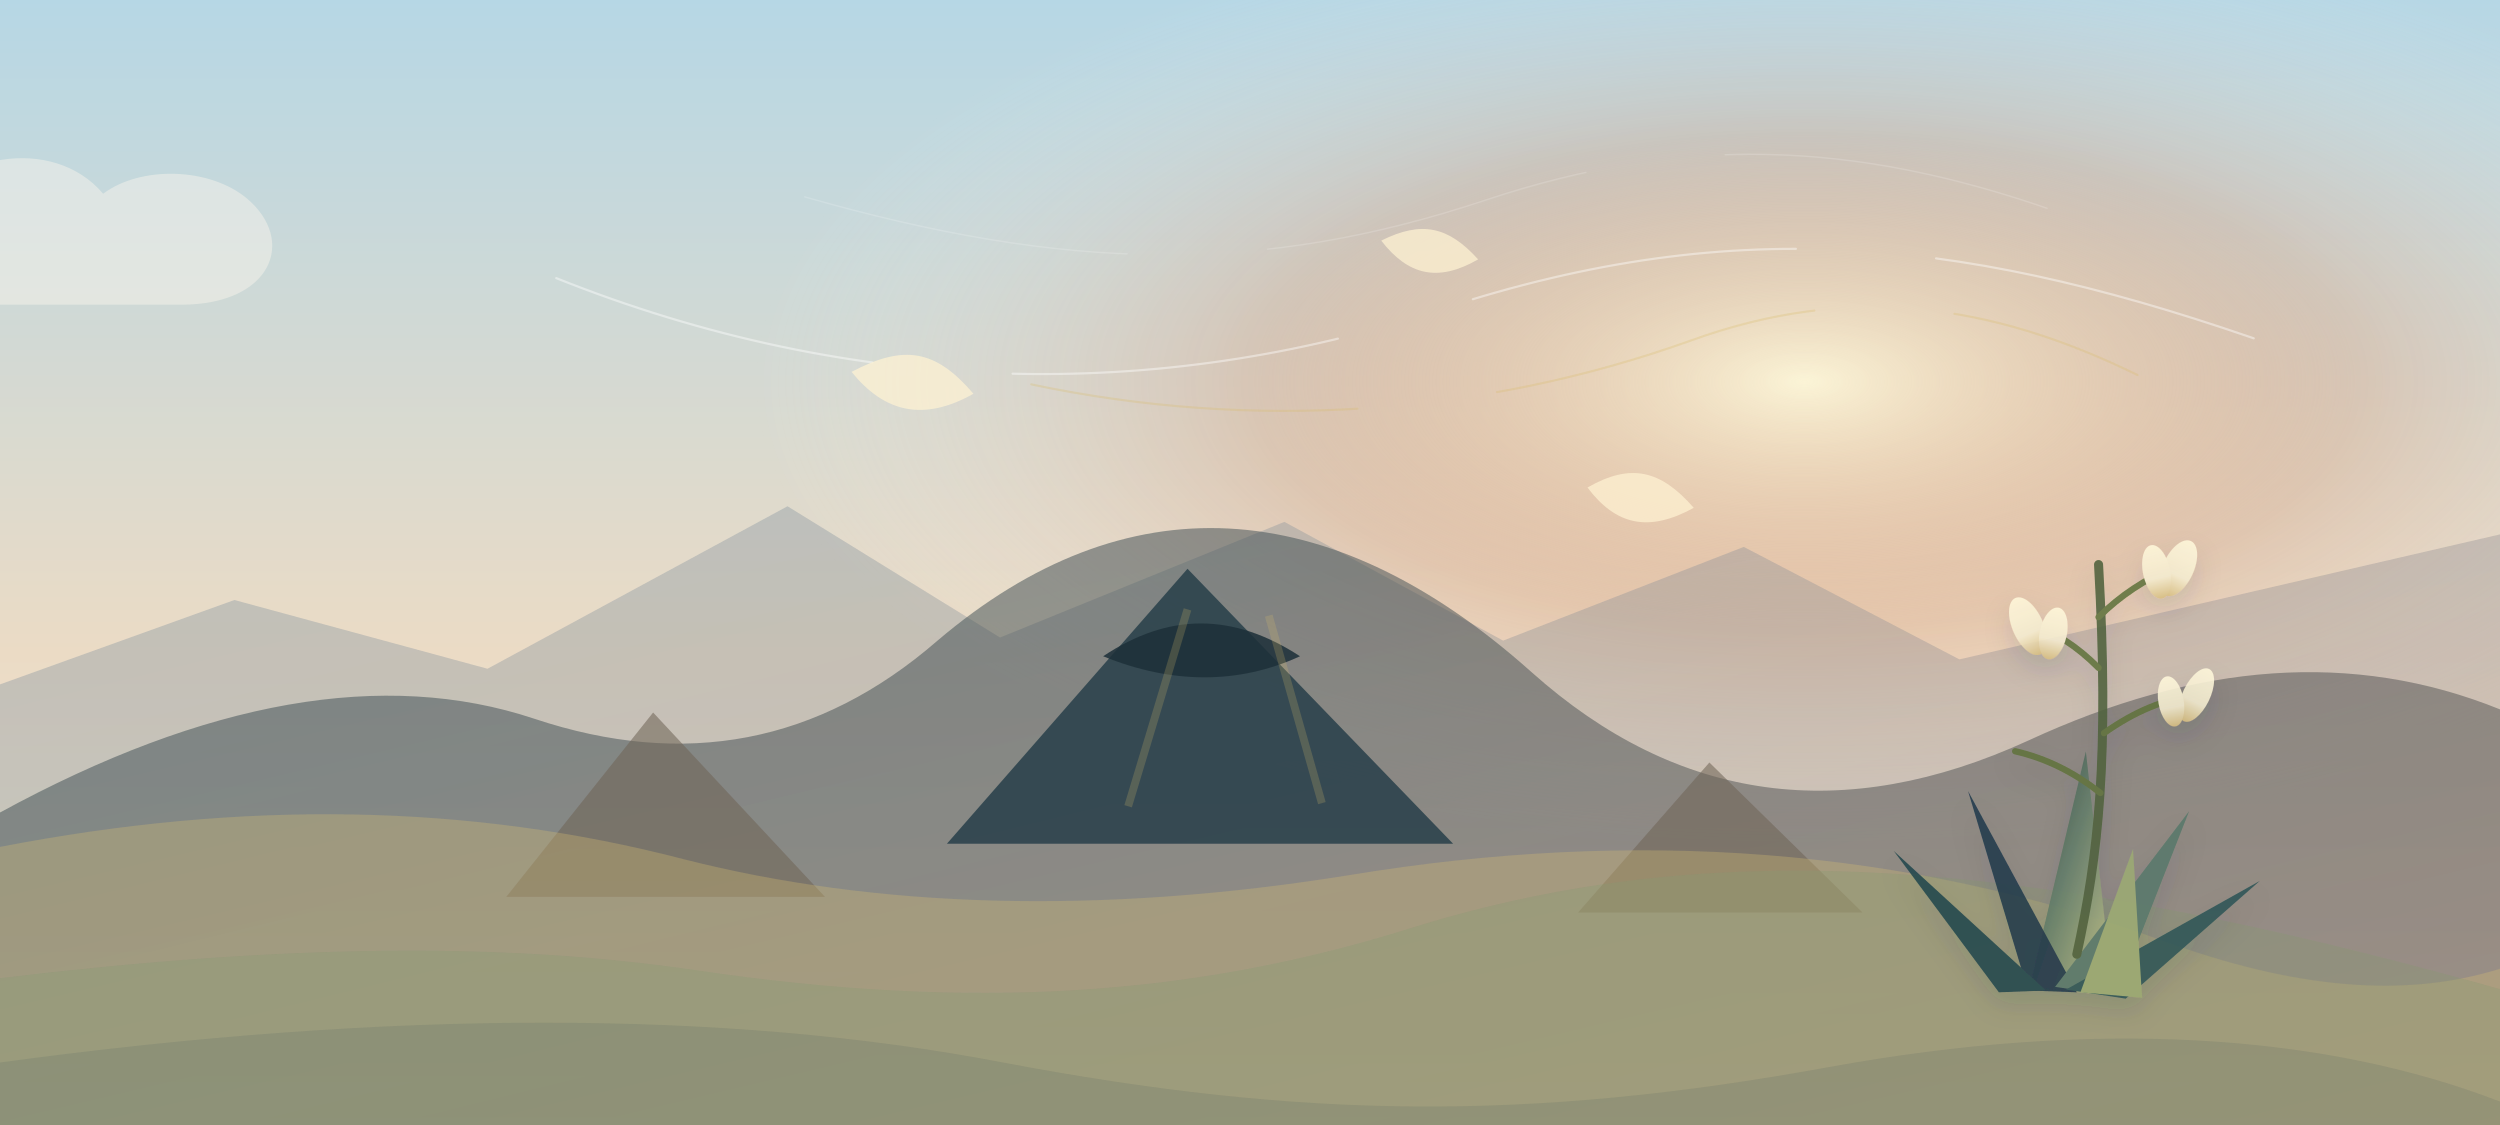
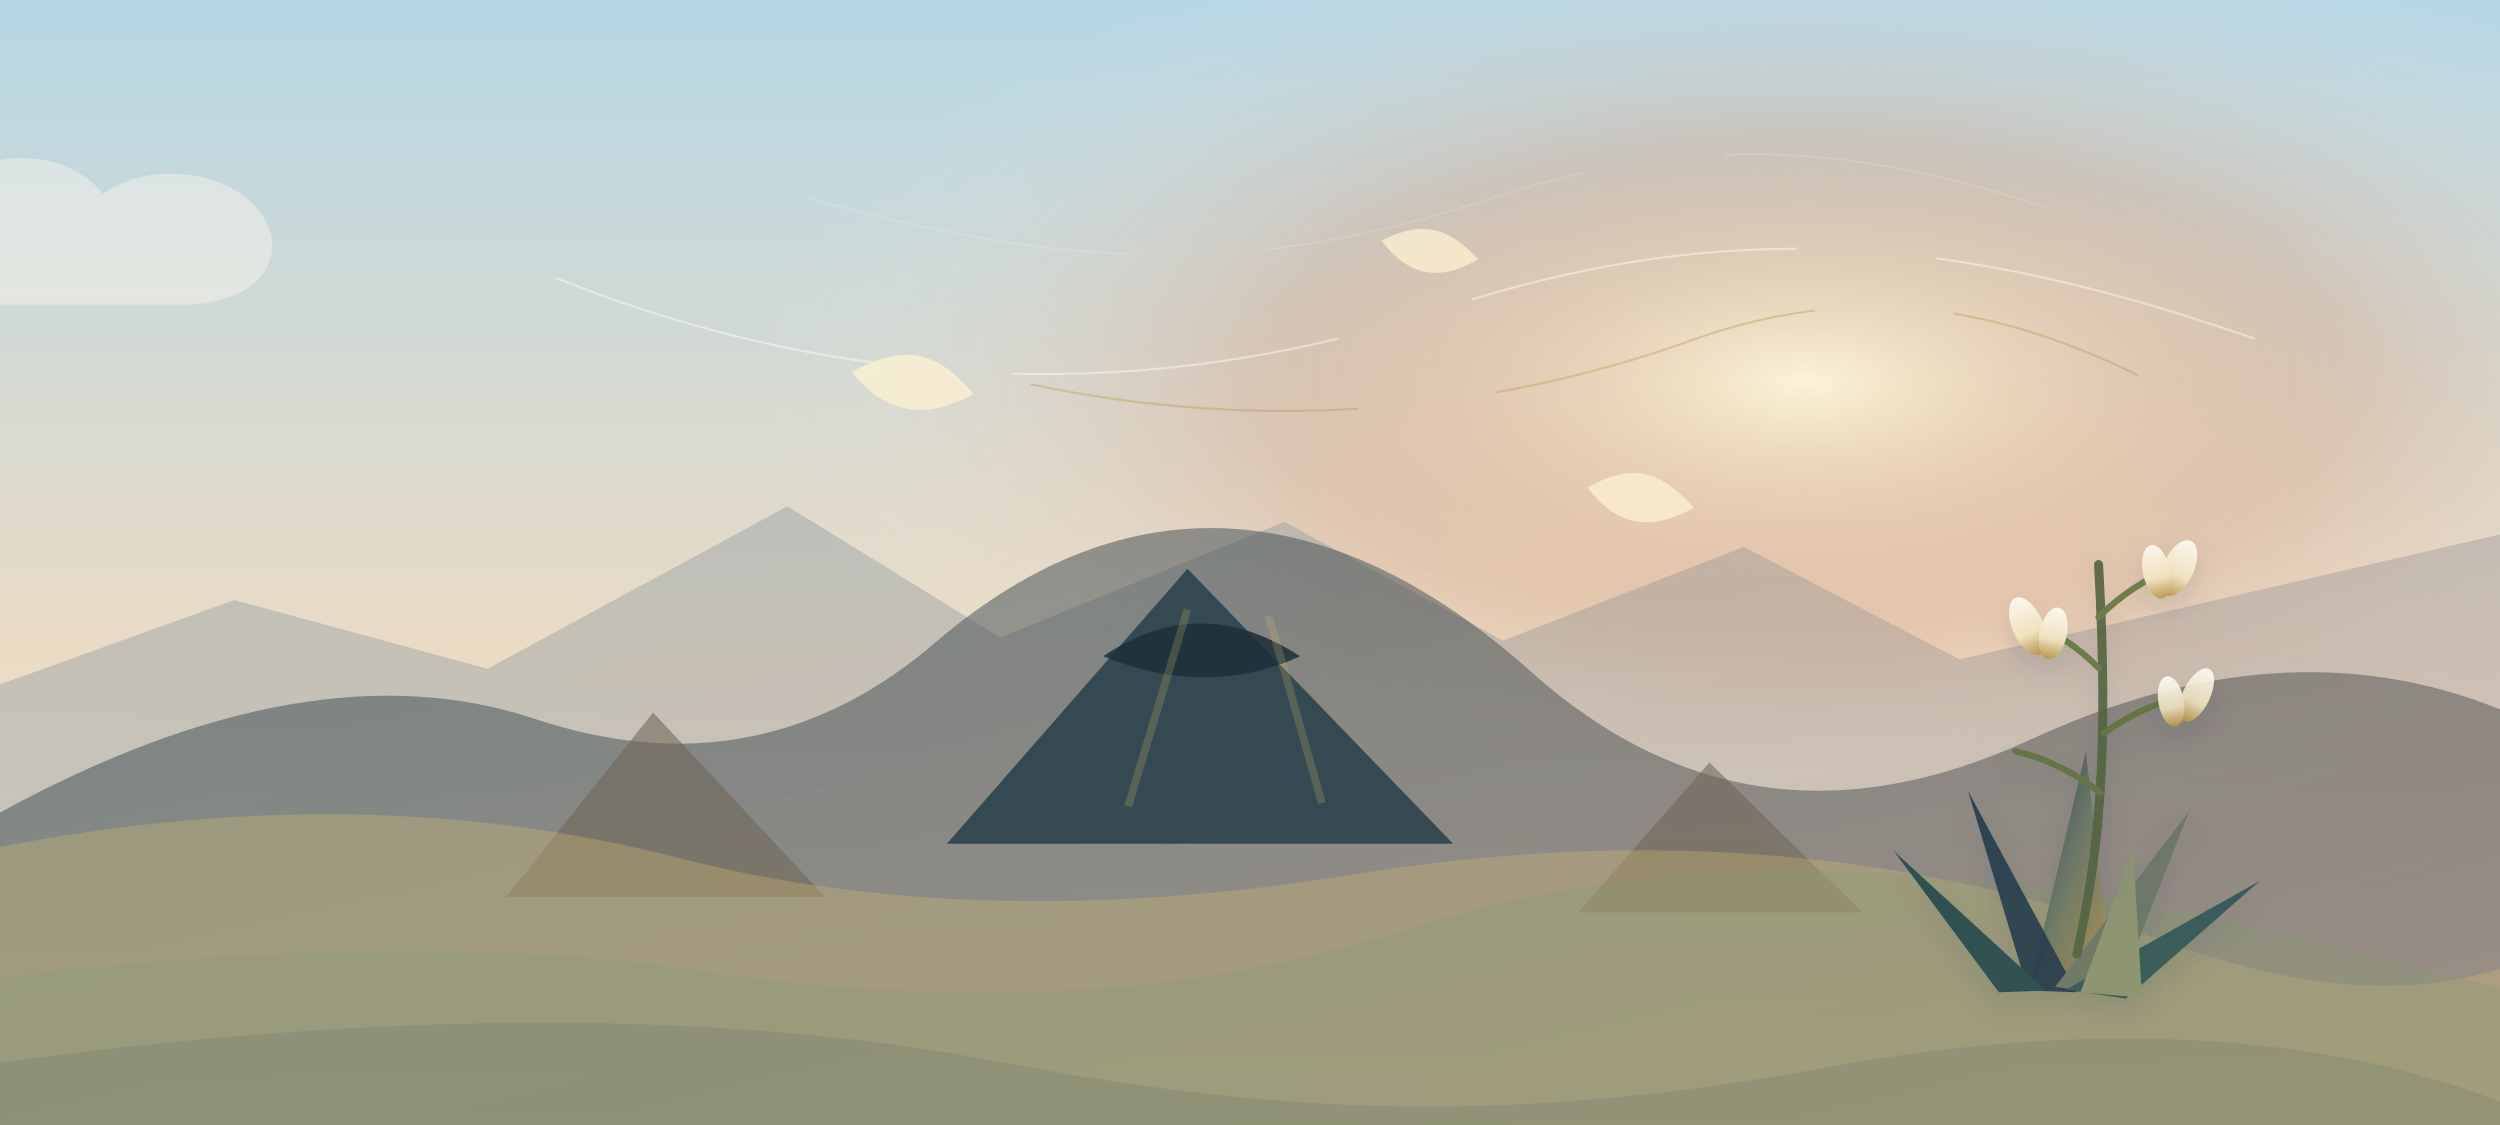
<svg xmlns="http://www.w3.org/2000/svg" viewBox="0 0 1600 720" role="img" aria-labelledby="title desc">
  <defs>
    <linearGradient id="sky" x1="0" y1="0" x2="0" y2="1">
      <stop offset="0" stop-color="#b6d7e5" />
      <stop offset="0.58" stop-color="#ebdbc5" />
      <stop offset="1" stop-color="#f6f2df" />
    </linearGradient>
    <radialGradient id="sunwash" cx="0.72" cy="0.34" r="0.42">
      <stop offset="0" stop-color="#fff7d7" stop-opacity="0.9" />
      <stop offset="0.52" stop-color="#dc936b" stop-opacity="0.28" />
      <stop offset="1" stop-color="#ffffff" stop-opacity="0" />
    </radialGradient>
    <linearGradient id="farTone" x1="0" y1="0" x2="1" y2="1">
      <stop offset="0" stop-color="#7d94a4" stop-opacity="0.70" />
      <stop offset="1" stop-color="#a38983" stop-opacity="0.68" />
    </linearGradient>
    <linearGradient id="nearTone" x1="0" y1="0" x2="1" y2="1">
      <stop offset="0" stop-color="#344b54" />
      <stop offset="1" stop-color="#695c55" />
    </linearGradient>
    <linearGradient id="yuccaLeaf" x1="0" y1="0" x2="1" y2="1">
-       <stop offset="0" stop-color="#203d43" />
-       <stop offset="0.48" stop-color="#66806a" />
-       <stop offset="1" stop-color="#c6c58a" />
+       <stop offset="0" stop-color="#173047" />
+       <stop offset="0.48" stop-color="#687665" />
+       <stop offset="1" stop-color="#b69146" />
    </linearGradient>
    <linearGradient id="flower" x1="0" y1="0" x2="0" y2="1">
-       <stop offset="0" stop-color="#fff8db" />
-       <stop offset="0.62" stop-color="#f4ecd0" />
-       <stop offset="1" stop-color="#d6bd80" />
+       <stop offset="0" stop-color="#fffdf8" />
+       <stop offset="0.62" stop-color="#f1e4bf" />
+       <stop offset="1" stop-color="#b69146" />
    </linearGradient>
    <filter id="softShadow" x="-20%" y="-20%" width="140%" height="150%">
      <feDropShadow dx="0" dy="14" stdDeviation="14" flood-color="#173047" flood-opacity="0.13" />
    </filter>
    <style>
  .sun-glow { animation: geo-sun 28s ease-in-out infinite alternate; }
  .cloud-bank { animation: geo-clouds 82s linear infinite; }
  .far-range { animation: geo-far 44s ease-in-out infinite alternate; }
  .mid-range { animation: geo-mid 38s ease-in-out infinite alternate; }
  .near-feature { animation: geo-near 34s ease-in-out infinite alternate; }
  .wind-line {
    fill: none;
    stroke: rgba(255,255,255,0.42);
    stroke-width: 1.4;
    stroke-linecap: round;
    stroke-dasharray: 210 90;
    animation: geo-wind 28s linear infinite;
  }
  .wind-line.thin { stroke-width: 0.9; opacity: 0.38; animation-duration: 34s; }
-   .wind-line.gold { stroke: rgba(216,187,104,0.28); animation-duration: 31s; }
+   .wind-line.gold { stroke: rgba(182,145,70,0.34); animation-duration: 31s; }
  .yucca-sway {
    transform-box: fill-box;
    transform-origin: 50% 100%;
    animation: geo-yucca 10.5s ease-in-out infinite alternate;
  }
  .yucca-sway.slow { animation-duration: 13s; animation-delay: -1.2s; }
  .leaf-sway {
    transform-box: fill-box;
    transform-origin: 50% 100%;
    animation: geo-leaf 12s ease-in-out infinite alternate;
  }
  .blossom {
    transform-box: fill-box;
    transform-origin: 50% 18%;
    animation: geo-blossom 9s ease-in-out infinite alternate;
  }
  .blossom.d2 { animation-delay: -1.6s; }
  .blossom.d3 { animation-delay: -3.1s; }
  .seed {
    transform-box: fill-box;
    transform-origin: 0 0;
    animation: geo-seed 24s ease-in-out infinite;
  }
  .seed.s2 { animation-delay: -4s; }
  .seed.s3 { animation-delay: -8s; }
  @keyframes geo-sun {
    from { transform: translate(-3px, 1px) scale(0.99); opacity: 0.54; }
    to { transform: translate(4px, -2px) scale(1.01); opacity: 0.68; }
  }
  @keyframes geo-clouds {
    from { transform: translateX(-220px); }
    to { transform: translateX(1700px); }
  }
  @keyframes geo-far {
    from { transform: translateX(-4px); }
    to { transform: translateX(5px); }
  }
  @keyframes geo-mid {
    from { transform: translateX(6px); }
    to { transform: translateX(-5px); }
  }
  @keyframes geo-near {
    from { transform: translateX(-3px) translateY(0.5px); }
    to { transform: translateX(3px) translateY(-0.5px); }
  }
  @keyframes geo-wind {
    from { stroke-dashoffset: 180; transform: translateX(-18px); }
    to { stroke-dashoffset: -180; transform: translateX(26px); }
  }
  @keyframes geo-yucca {
    from { transform: rotate(-0.8deg) translateX(-1px); }
    to { transform: rotate(1.1deg) translateX(1.5px); }
  }
  @keyframes geo-leaf {
    from { transform: rotate(-0.45deg); }
    to { transform: rotate(0.75deg); }
  }
  @keyframes geo-blossom {
    from { transform: rotate(-1.2deg) translateY(0); }
    to { transform: rotate(1deg) translateY(1px); }
  }
  @keyframes geo-seed {
    0%, 100% { transform: translate(0, 0) rotate(-3deg); opacity: 0.54; }
    50% { transform: translate(14px, 4px) rotate(4deg); opacity: 0.36; }
  }
  @media (prefers-reduced-motion: reduce) {
    .sun-glow,
    .cloud-bank,
    .far-range,
    .mid-range,
    .near-feature,
    .wind-line,
    .yucca-sway,
    .leaf-sway,
    .blossom,
    .seed {
      animation: none !important;
    }
  }
</style>
  </defs>
  <rect width="1600" height="720" fill="url(#sky)" />
  <rect width="1600" height="720" fill="url(#sunwash)" class="sun-glow" />
  <g class="cloud-bank" opacity="0.42">
    <path d="M-160 162c22-39 76-46 104-20 22-44 90-56 122-18 24-18 68-17 92 3 32 27 16 68-42 68h-276z" fill="#fff8ee" />
    <path d="M-520 238c16-30 54-37 76-16 15-34 64-46 89-18 18-14 54-13 72 4 25 23 14 54-30 54h-207z" fill="#fff8ee" opacity="0.78" />
  </g>
  <path class="wind-line thin" d="M515 126c168 48 292 50 436 2 126-42 236-38 364 7" />
  <path class="wind-line" d="M356 178c190 76 384 80 566 20 192-63 342-45 536 24" />
  <path class="wind-line gold" d="M660 246c142 30 288 20 422-28 102-37 192-24 286 22" />
  <g class="far-range">
    <path d="M0 438l150-54 162 44 192-104 136 84 182-74 140 76 154-60 138 72 346-80v378H0z" fill="url(#farTone)" opacity="0.54" />
  </g>
  <g class="mid-range">
    <path d="M0 520c132-72 246-92 342-60 96 32 182 16 258-50 120-102 250-96 380 20 94 84 200 98 318 44 108-50 208-58 302-20v266H0z" fill="url(#nearTone)" opacity="0.52" />
  </g>
  <g class="near-feature">
    <path d="M606 540l154-176 170 176z" fill="#263e48" opacity="0.84" />
    <path d="M706 420c42-28 83-28 126 0-39 18-82 18-126 0z" fill="#1d3039" opacity="0.86" />
    <path d="M324 574l94-118 110 118zM1010 584l84-96 98 96z" fill="#6f6356" opacity="0.56" />
    <path d="M760 390l-38 126M812 394l34 120" stroke="#d8bb68" stroke-width="5" opacity="0.22" />
  </g>
  <g id="plains" opacity="0.95">
    <path d="M0 542c155-30 300-28 438 8 122 31 265 36 426 10 182-30 355-18 520 42 85 31 155 37 216 18v100H0z" fill="#d3bb72" opacity="0.34" />
    <path d="M0 626c184-22 324-23 446-5 176 26 318 17 460-28 188-58 388-46 694 40v87H0z" fill="#84986f" opacity="0.32" />
    <path d="M0 680c250-34 465-34 642 0 190 36 336 38 528 3 170-31 316-22 430 22v15H0z" fill="#173047" opacity="0.10" />
  </g>
  <g filter="url(#softShadow)" opacity="0.88" transform="translate(1212 330) scale(0.58)">
    <g class="leaf-sway">
      <path d="M150 520l62-260 30 270z" fill="url(#yuccaLeaf)" />
      <path d="M148 524l-66-220 120 222z" fill="#173047" opacity="0.9" />
-       <path d="M178 520l148-194-80 204z" fill="#59786a" />
+       <path d="M178 520l148-194-80 204z" fill="#687665" />
      <path d="M190 523l214-120-148 130z" fill="#2d5557" />
      <path d="M116 526L0 370l168 154z" fill="#24474d" />
-       <path d="M206 526l58-158 10 164z" fill="#9baa72" />
+       <path d="M206 526l58-158 10 164z" fill="#8b956f" />
    </g>
    <g class="yucca-sway slow" transform="translate(202 54)">
      <path d="M0 430C24 320 36 213 24 0" fill="none" stroke="#4f623d" stroke-width="10" stroke-linecap="round" />
      <path d="M24 58c24-24 52-42 82-55" fill="none" stroke="#60723e" stroke-width="7" stroke-linecap="round" />
      <path d="M24 114c-25-25-48-39-75-49" fill="none" stroke="#60723e" stroke-width="7" stroke-linecap="round" />
      <path d="M30 186c34-24 65-37 104-43" fill="none" stroke="#60723e" stroke-width="7" stroke-linecap="round" />
      <path d="M26 252c-28-22-59-38-94-46" fill="none" stroke="#60723e" stroke-width="7" stroke-linecap="round" />
      <g class="blossom">
        <ellipse cx="112" cy="4" rx="17" ry="33" fill="url(#flower)" transform="rotate(25 112 4)" />
        <ellipse cx="88" cy="8" rx="15" ry="30" fill="url(#flower)" transform="rotate(-12 88 8)" />
      </g>
      <g class="blossom d2">
        <ellipse cx="-54" cy="68" rx="17" ry="34" fill="url(#flower)" transform="rotate(-24 -54 68)" />
        <ellipse cx="-26" cy="76" rx="15" ry="29" fill="url(#flower)" transform="rotate(12 -26 76)" />
      </g>
      <g class="blossom d3">
        <ellipse cx="132" cy="144" rx="15" ry="32" fill="url(#flower)" transform="rotate(26 132 144)" />
        <ellipse cx="104" cy="151" rx="14" ry="28" fill="url(#flower)" transform="rotate(-10 104 151)" />
      </g>
    </g>
  </g>
  <g opacity="0.72">
    <path class="seed" d="M545 238c34-18 54-14 78 14-32 18-57 12-78-14z" fill="#fff3d3" />
    <path class="seed s2" d="M884 154c26-13 43-9 62 12-26 15-45 10-62-12z" fill="#fff3d3" />
    <path class="seed s3" d="M1016 312c28-16 47-11 68 13-29 16-50 11-68-13z" fill="#fff3d3" />
  </g>
</svg>
